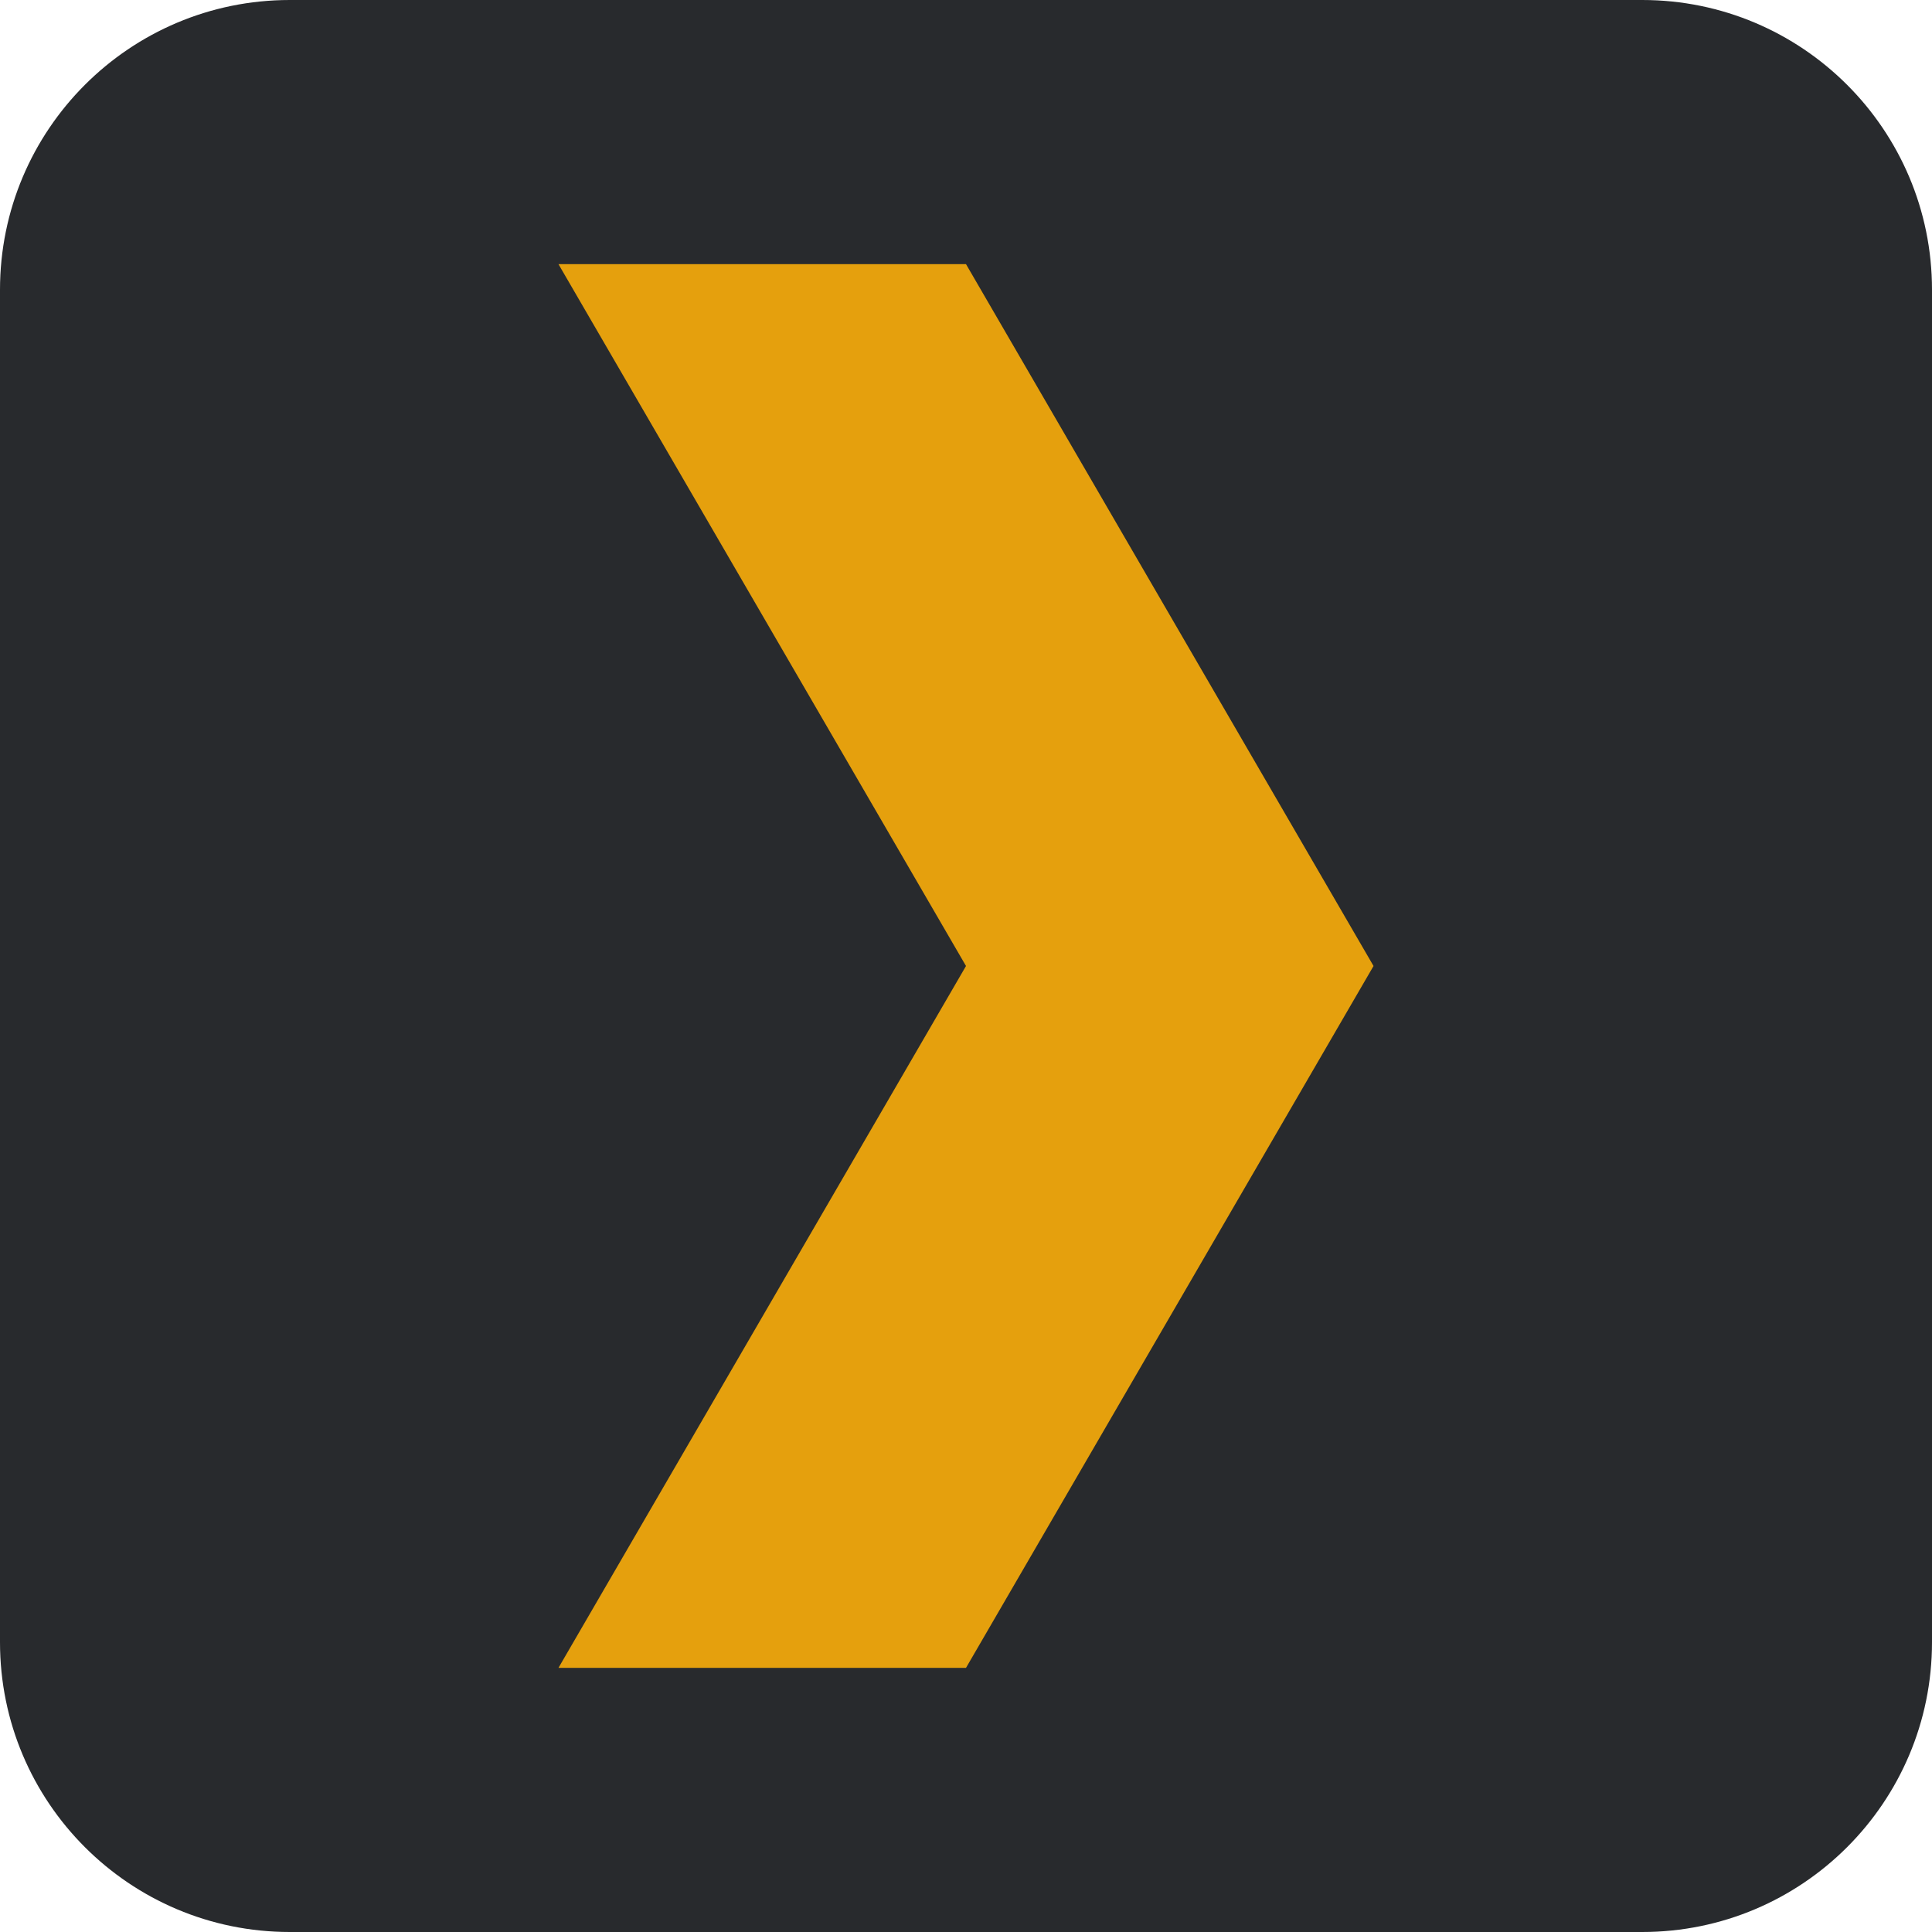
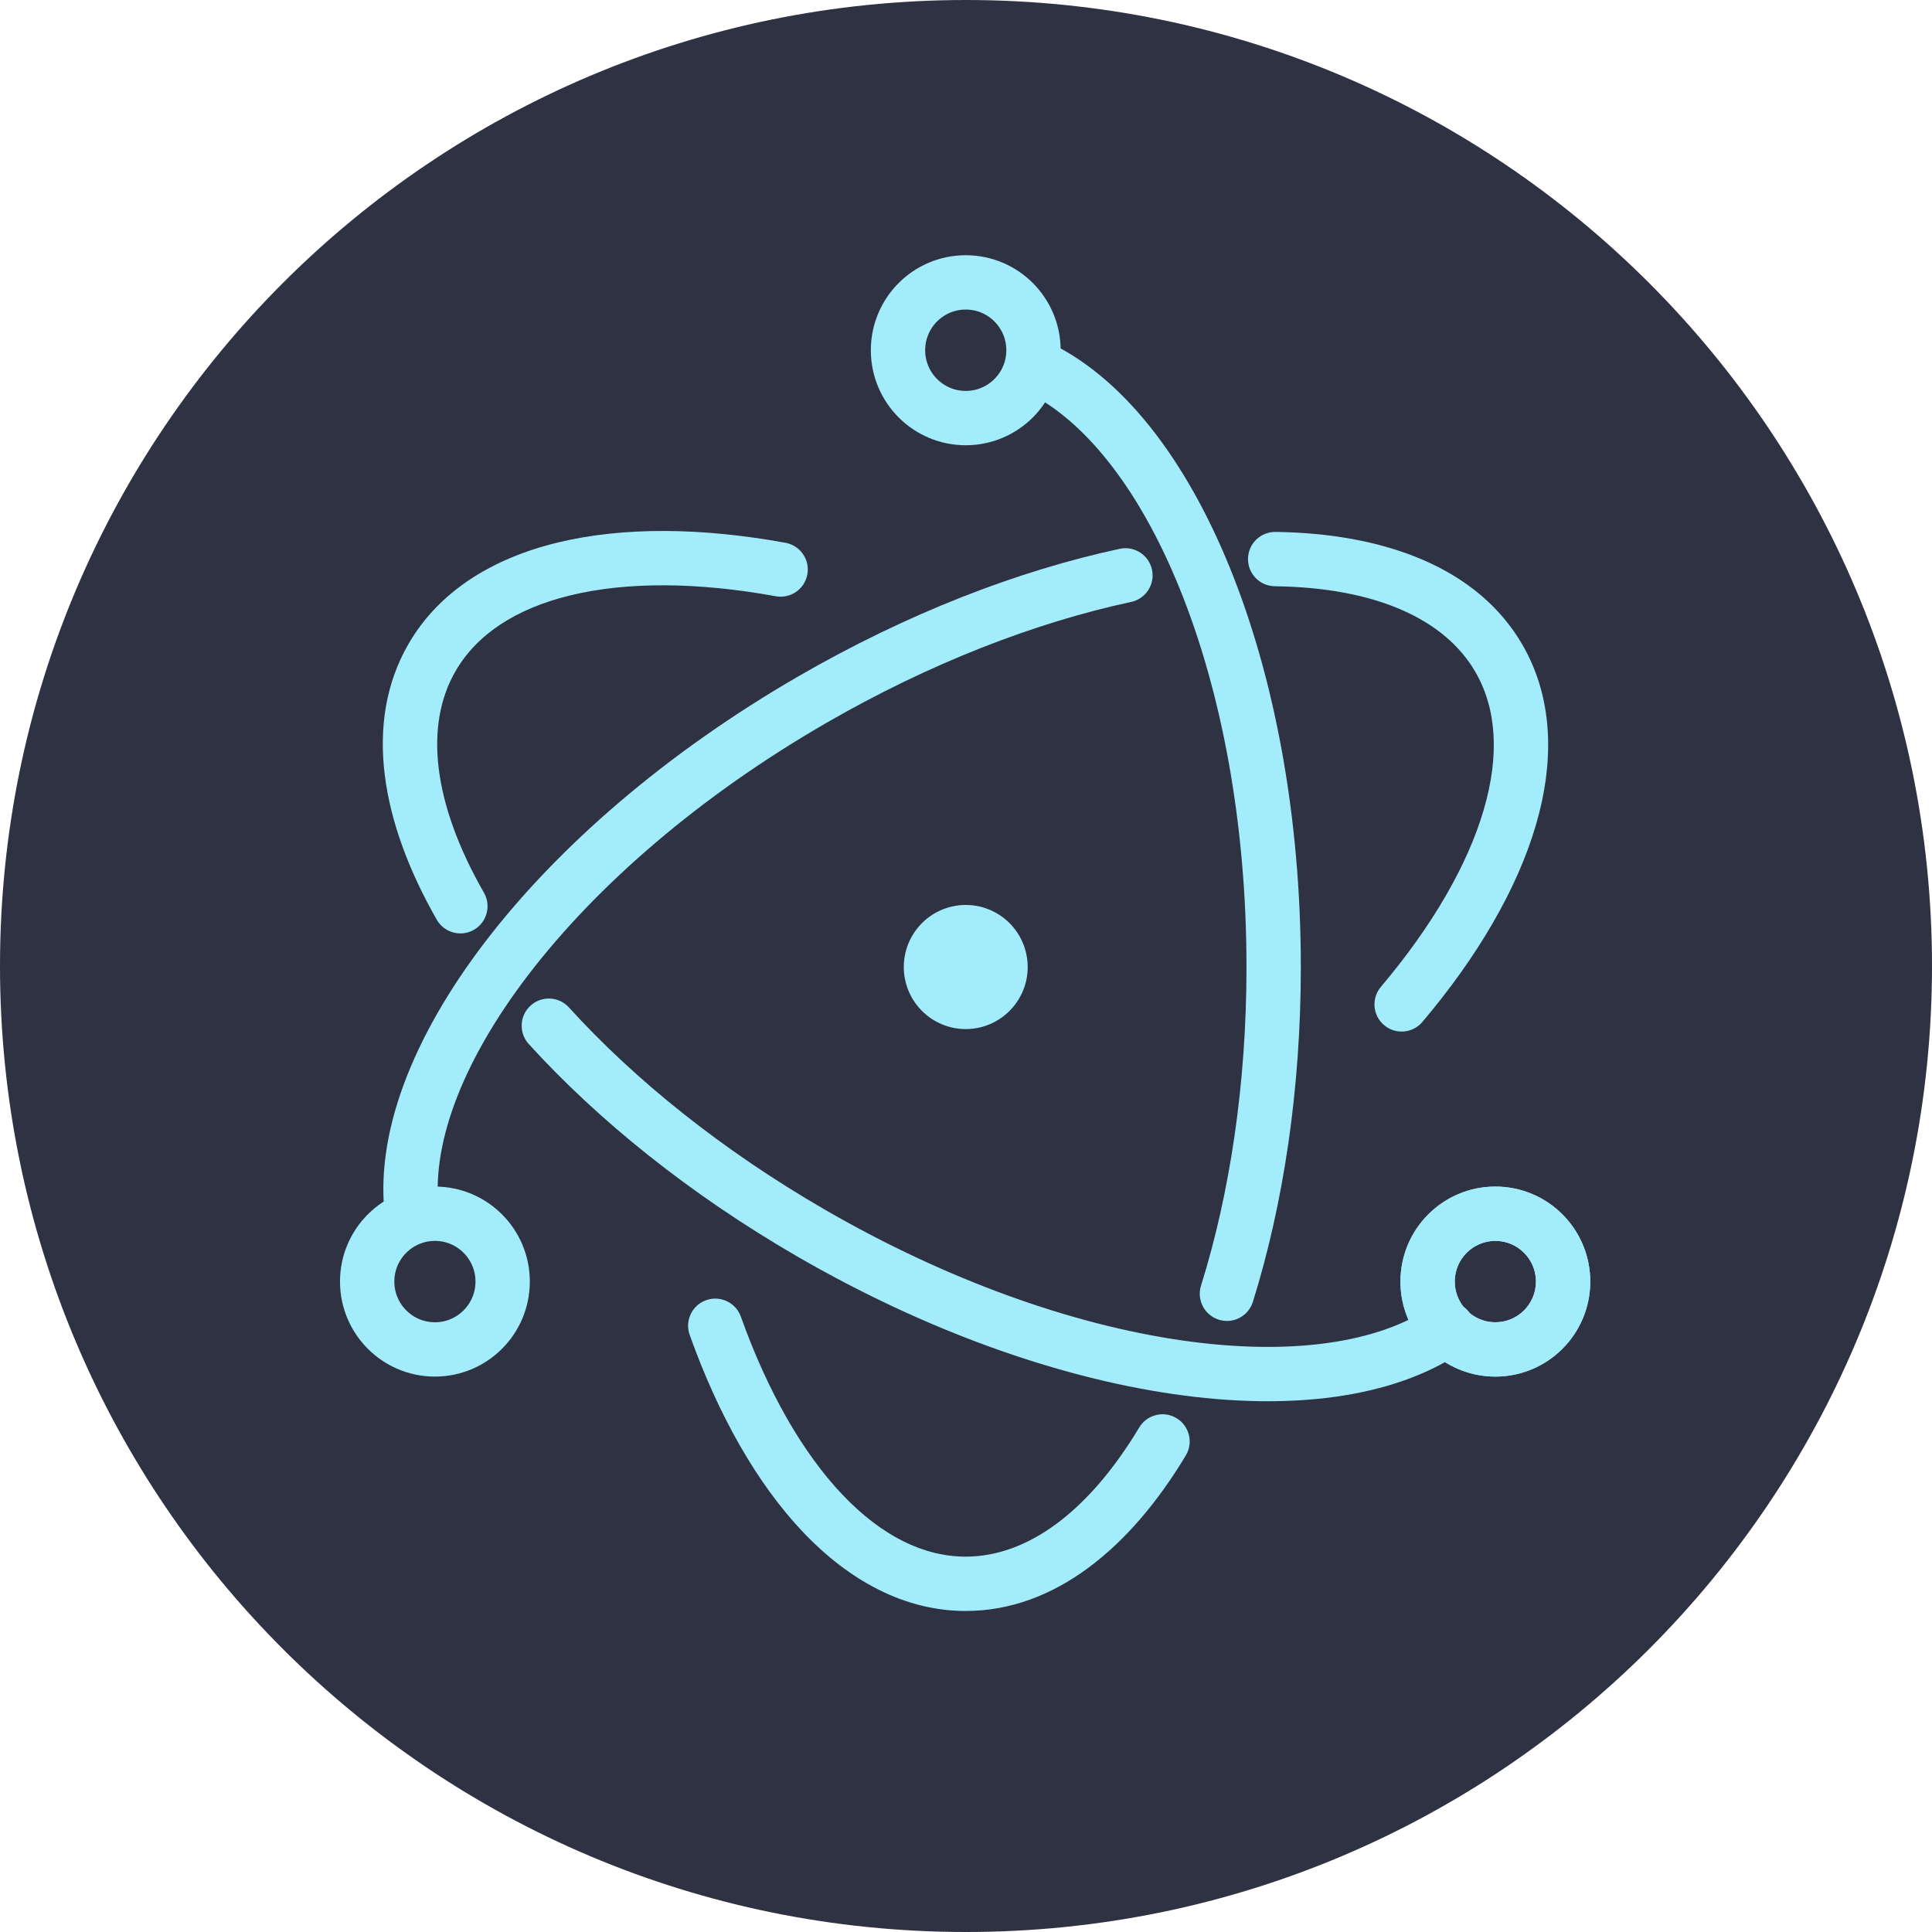
- <svg xmlns="http://www.w3.org/2000/svg" version="1.1" id="Layer_1" x="0px" y="0px" viewBox="0 0 122.88 122.88" style="enable-background:new 0 0 122.88 122.88" xml:space="preserve">
-   <style type="text/css">
- 	.st0{fill:#E5A00D;}
- 	.st1{fill:#282A2D;}
- </style>
-   <g>
-     <path class="st1" d="M18.43,0h86.02c10.18,0,18.43,8.25,18.43,18.43v86.02c0,10.18-8.25,18.43-18.43,18.43H18.43 C8.25,122.88,0,114.63,0,104.45l0-86.02C0,8.25,8.25,0,18.43,0L18.43,0z" />
-     <polygon class="st0" points="61.44,16.8 35.52,16.8 61.44,61.44 35.52,106.08 61.44,106.08 87.36,61.44 61.44,16.8" />
-   </g>
+ <svg xmlns="http://www.w3.org/2000/svg" viewBox="0 0 128 128" fill="none">
+   <circle cx="64" cy="64" r="64" fill="#2F3242" />
+   <ellipse cx="63.983" cy="23.204" rx="4.488" ry="4.495" stroke="#A2ECFB" stroke-width="3.6" stroke-linecap="round" />
+   <path d="M51.395 39.503C52.373 39.681 53.311 39.033 53.489 38.055C53.668 37.077 53.019 36.14 52.041 35.961L51.395 39.503ZM28.615 43.575L30.175 44.474L30.175 44.474L28.615 43.575ZM28.939 60.936C29.433 61.798 30.533 62.098 31.396 61.604C32.258 61.11 32.557 60.01 32.064 59.147L28.939 60.936ZM37.694 66.746C37.025 66.01 35.887 65.955 35.151 66.624C34.415 67.292 34.361 68.431 35.029 69.167L37.694 66.746ZM53.749 81.701L52.848 83.26L53.749 81.701ZM96.921 89.515C97.742 88.954 97.953 87.834 97.392 87.013C96.831 86.192 95.711 85.981 94.89 86.542L96.921 89.515ZM52.041 35.961C46.471 34.945 41.285 34.897 36.974 35.938C32.655 36.981 29.084 39.158 27.056 42.676L30.175 44.474C31.569 42.055 34.145 40.324 37.819 39.437C41.501 38.548 46.155 38.547 51.395 39.503L52.041 35.961ZM27.056 42.676C24.043 47.903 25.278 54.54 28.939 60.936L32.064 59.147C28.658 53.198 28.109 48.058 30.175 44.474L27.056 42.676ZM35.029 69.167C39.639 74.24 45.716 79.135 52.848 83.26L54.65 80.143C47.808 76.187 42.03 71.519 37.694 66.746L35.029 69.167ZM52.848 83.26C61.344 88.173 70.046 91.245 77.735 92.361C85.359 93.468 92.274 92.688 96.921 89.515L94.89 86.542C91.326 88.977 85.49 89.849 78.252 88.798C71.079 87.757 62.809 84.861 54.65 80.143L52.848 83.26ZM105.359 84.908C105.359 81.434 102.546 78.613 99.071 78.613V82.213C100.553 82.213 101.759 83.417 101.759 84.908H105.359ZM99.071 78.613C95.596 78.613 92.783 81.434 92.783 84.908H96.383C96.383 83.417 97.589 82.213 99.071 82.213V78.613ZM92.783 84.908C92.783 88.382 95.596 91.203 99.071 91.203V87.603C97.589 87.603 96.383 86.399 96.383 84.908H92.783ZM99.071 91.203C102.546 91.203 105.359 88.382 105.359 84.908H101.759C101.759 86.399 100.553 87.603 99.071 87.603V91.203Z" fill="#A2ECFB" />
+   <path d="M91.487 65.382C90.846 66.141 90.941 67.277 91.7 67.919C92.459 68.56 93.595 68.465 94.237 67.706L91.487 65.382ZM99.317 43.635L97.757 44.534L99.317 43.635ZM84.507 35.241C83.513 35.228 82.697 36.024 82.684 37.018C82.671 38.012 83.466 38.828 84.46 38.841L84.507 35.241ZM74.941 39.88C75.913 39.672 76.531 38.715 76.323 37.742C76.114 36.771 75.157 36.152 74.185 36.36L74.941 39.88ZM53.784 46.373L54.685 47.931L53.784 46.373ZM25.549 80.905C25.693 81.888 26.607 82.569 27.591 82.425C28.575 82.281 29.255 81.366 29.111 80.383L25.549 80.905ZM94.237 67.706C97.884 63.391 100.505 58.927 101.752 54.678C103.001 50.421 102.9 46.247 100.876 42.736L97.757 44.534C99.149 46.949 99.36 50.042 98.297 53.664C97.232 57.294 94.918 61.322 91.487 65.382L94.237 67.706ZM100.876 42.736C97.912 37.594 91.708 35.335 84.507 35.241L84.46 38.841C91.133 38.928 95.726 41.011 97.757 44.534L100.876 42.736ZM74.185 36.36C67.436 37.809 60.088 40.648 52.883 44.815L54.685 47.931C61.597 43.934 68.595 41.242 74.941 39.88L74.185 36.36ZM52.883 44.815C44.137 49.872 36.967 56.095 32.149 62.393C27.377 68.63 24.715 75.212 25.549 80.905L29.111 80.383C28.484 76.103 30.475 70.506 35.008 64.58C39.496 58.714 46.284 52.789 54.685 47.931L52.883 44.815Z" fill="#A2ECFB" />
+   <path d="M49.083 87.23C48.748 86.293 47.718 85.806 46.782 86.141C45.846 86.475 45.358 87.505 45.693 88.442L49.083 87.23ZM78.564 96.426C79.075 95.573 78.799 94.468 77.946 93.956C77.094 93.444 75.988 93.721 75.477 94.573L78.564 96.426ZM79.57 85.18C79.274 86.128 79.803 87.138 80.752 87.434C81.7 87.731 82.71 87.202 83.006 86.253L79.57 85.18ZM84.383 64.067H82.583H84.383ZM69.156 22.53C68.248 22.126 67.184 22.535 66.78 23.443C66.376 24.352 66.785 25.416 67.693 25.819L69.156 22.53ZM45.693 88.442C47.599 93.774 50.15 98.29 53.203 101.505C56.262 104.724 59.928 106.731 63.983 106.731V103.131C61.198 103.131 58.416 101.765 55.813 99.025C53.204 96.279 50.877 92.248 49.083 87.23L45.693 88.442ZM63.983 106.731C69.869 106.731 74.892 102.542 78.564 96.426L75.477 94.573C72.078 100.235 68.012 103.131 63.983 103.131V106.731ZM83.006 86.253C85.027 79.786 86.183 72.183 86.183 64.067H82.583C82.583 71.854 81.472 79.092 79.57 85.18L83.006 86.253ZM86.183 64.067C86.183 54.114 84.444 44.922 81.496 37.65C78.575 30.444 74.344 24.837 69.156 22.53L67.693 25.819C71.636 27.573 75.385 32.156 78.16 39.003C80.909 45.784 82.583 54.507 82.583 64.067H86.183Z" fill="#A2ECFB" />
+   <path fill-rule="evenodd" clip-rule="evenodd" d="M103.559 84.908C103.559 82.425 101.55 80.413 99.071 80.413C96.592 80.413 94.583 82.425 94.583 84.908C94.583 87.39 96.592 89.403 99.071 89.403C101.55 89.403 103.559 87.39 103.559 84.908V84.908Z" stroke="#A2ECFB" stroke-width="3.6" stroke-linecap="round" />
+   <path fill-rule="evenodd" clip-rule="evenodd" d="M28.814 89.403C31.293 89.403 33.302 87.39 33.302 84.908C33.302 82.425 31.293 80.413 28.814 80.413C26.336 80.413 24.326 82.425 24.326 84.908C24.326 87.39 26.336 89.403 28.814 89.403V89.403V89.403Z" stroke="#A2ECFB" stroke-width="3.6" stroke-linecap="round" />
+   <path fill-rule="evenodd" clip-rule="evenodd" d="M64.85 68.086C62.634 68.565 60.451 67.155 59.971 64.935C59.493 62.716 60.901 60.529 63.117 60.049C65.333 59.569 67.516 60.98 67.995 63.199C68.474 65.419 67.066 67.605 64.85 68.086Z" fill="#A2ECFB" />
</svg>
